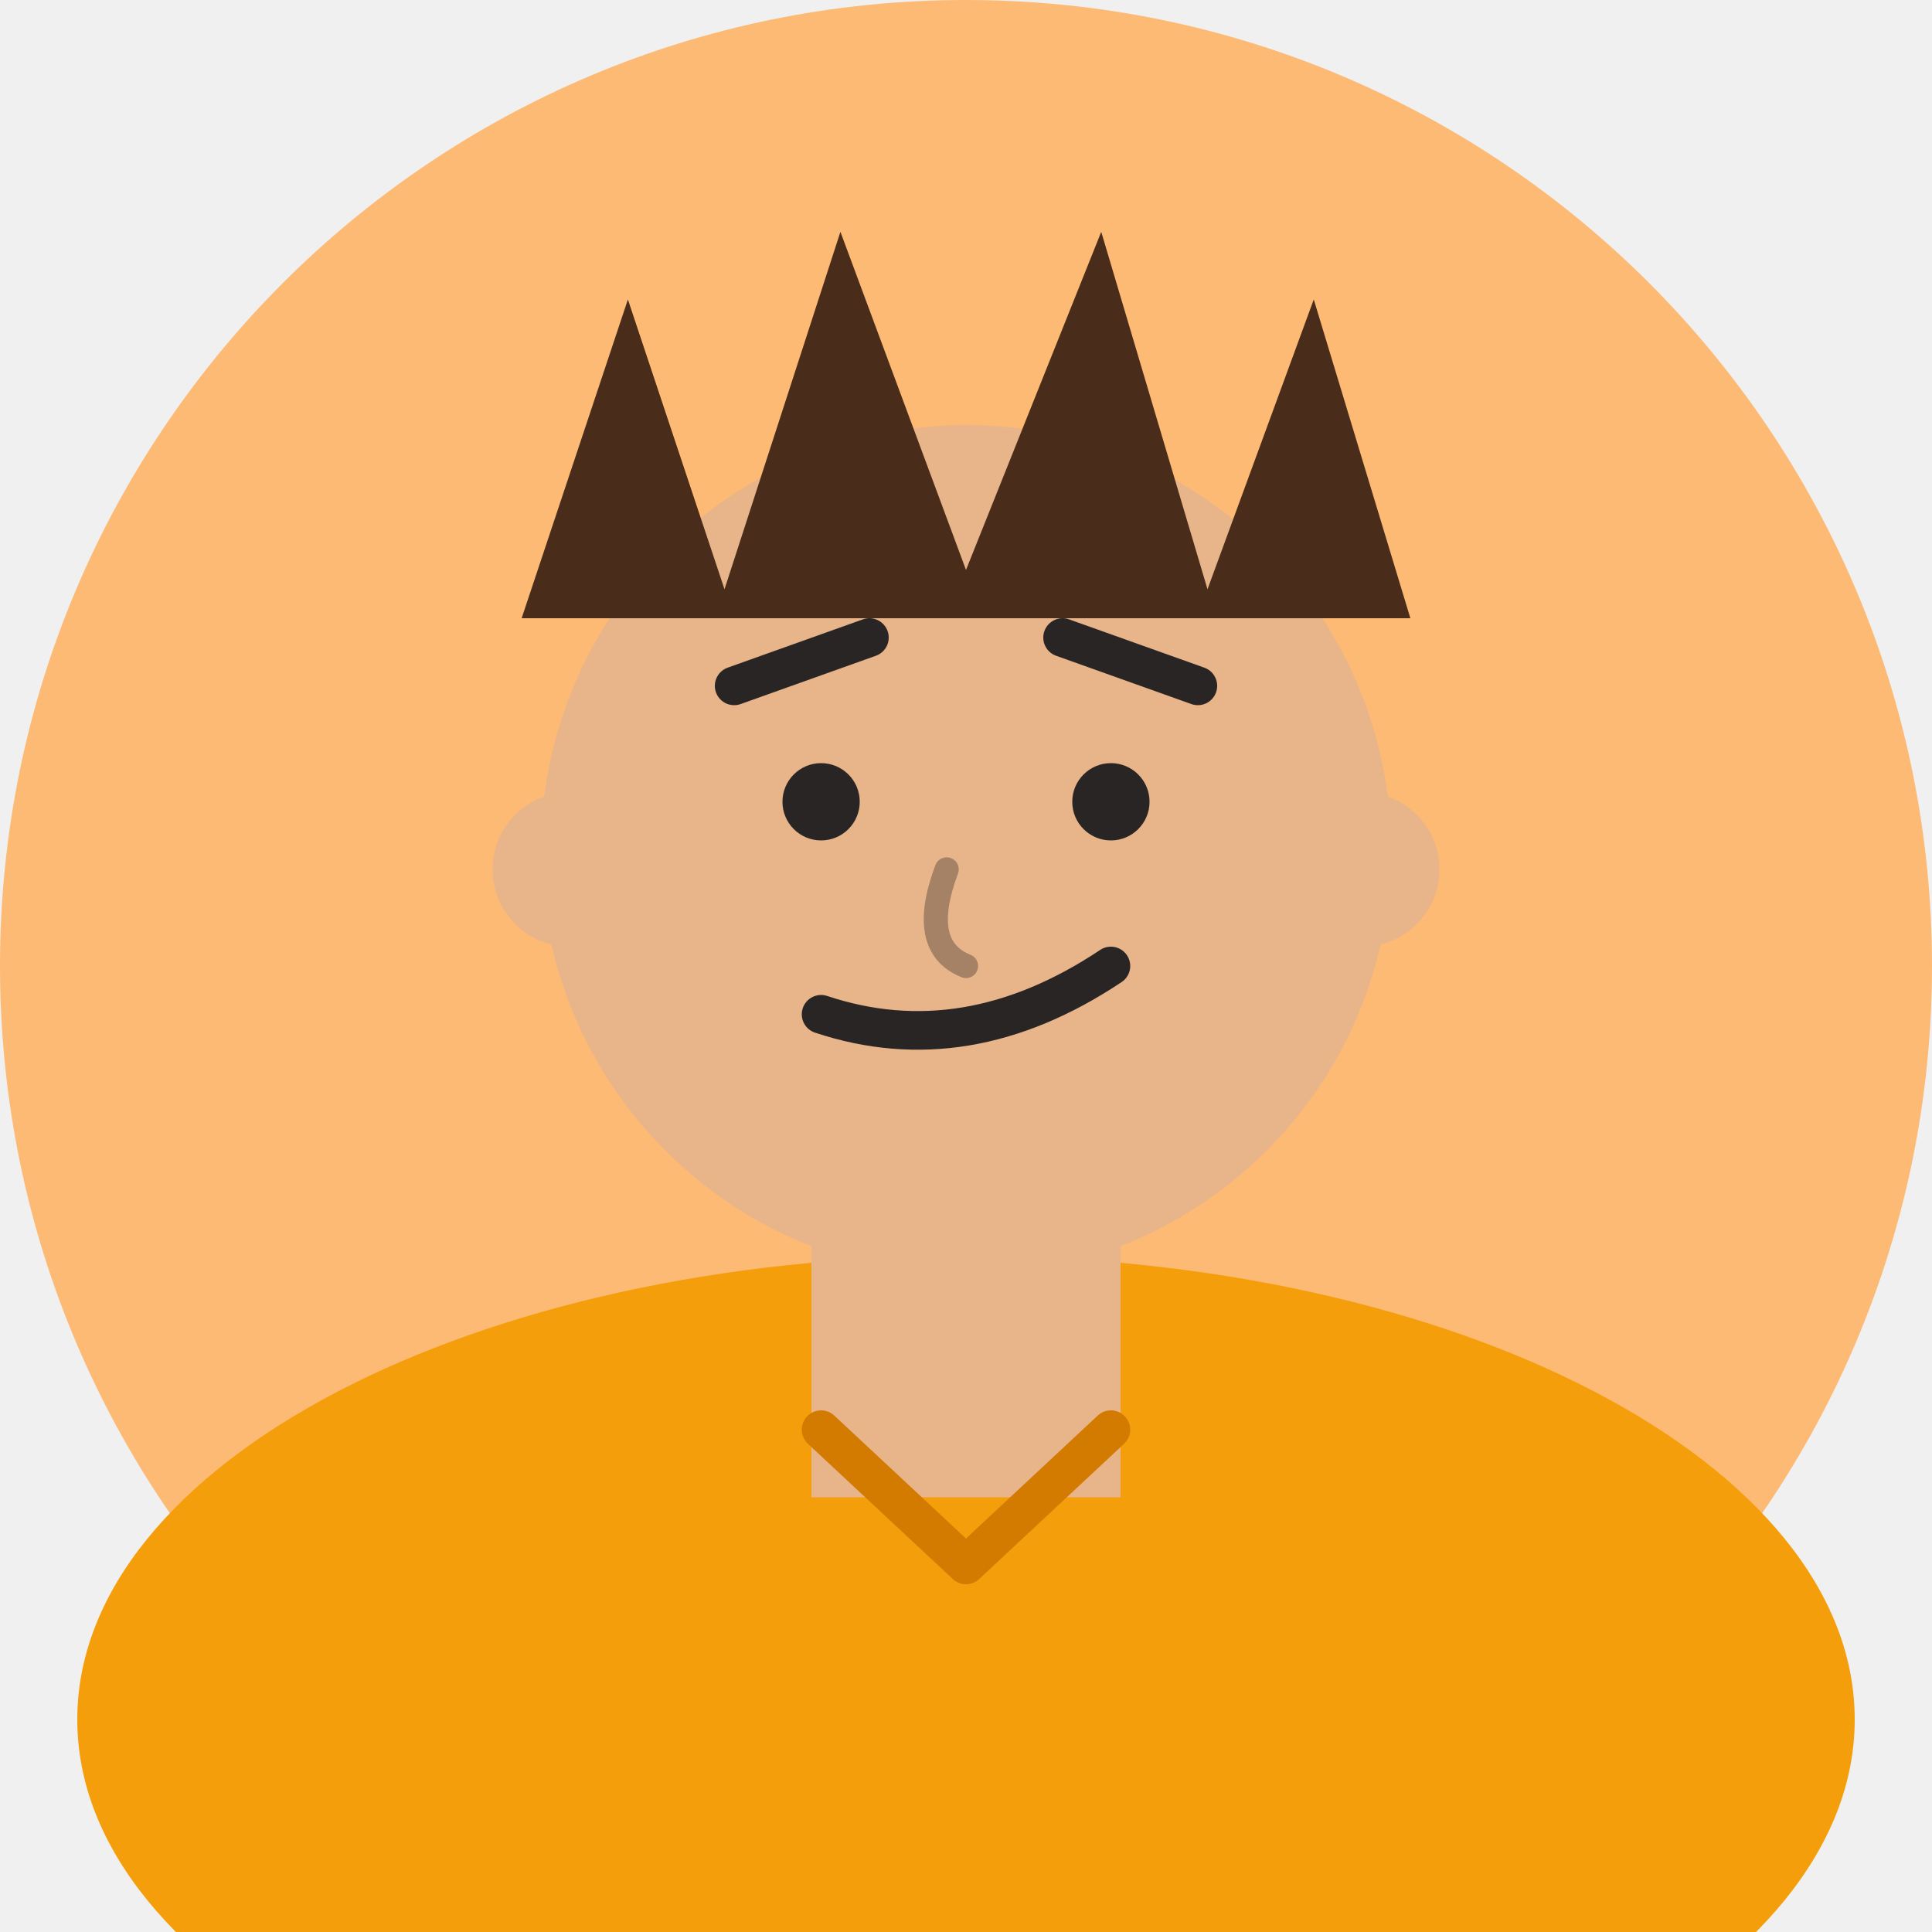
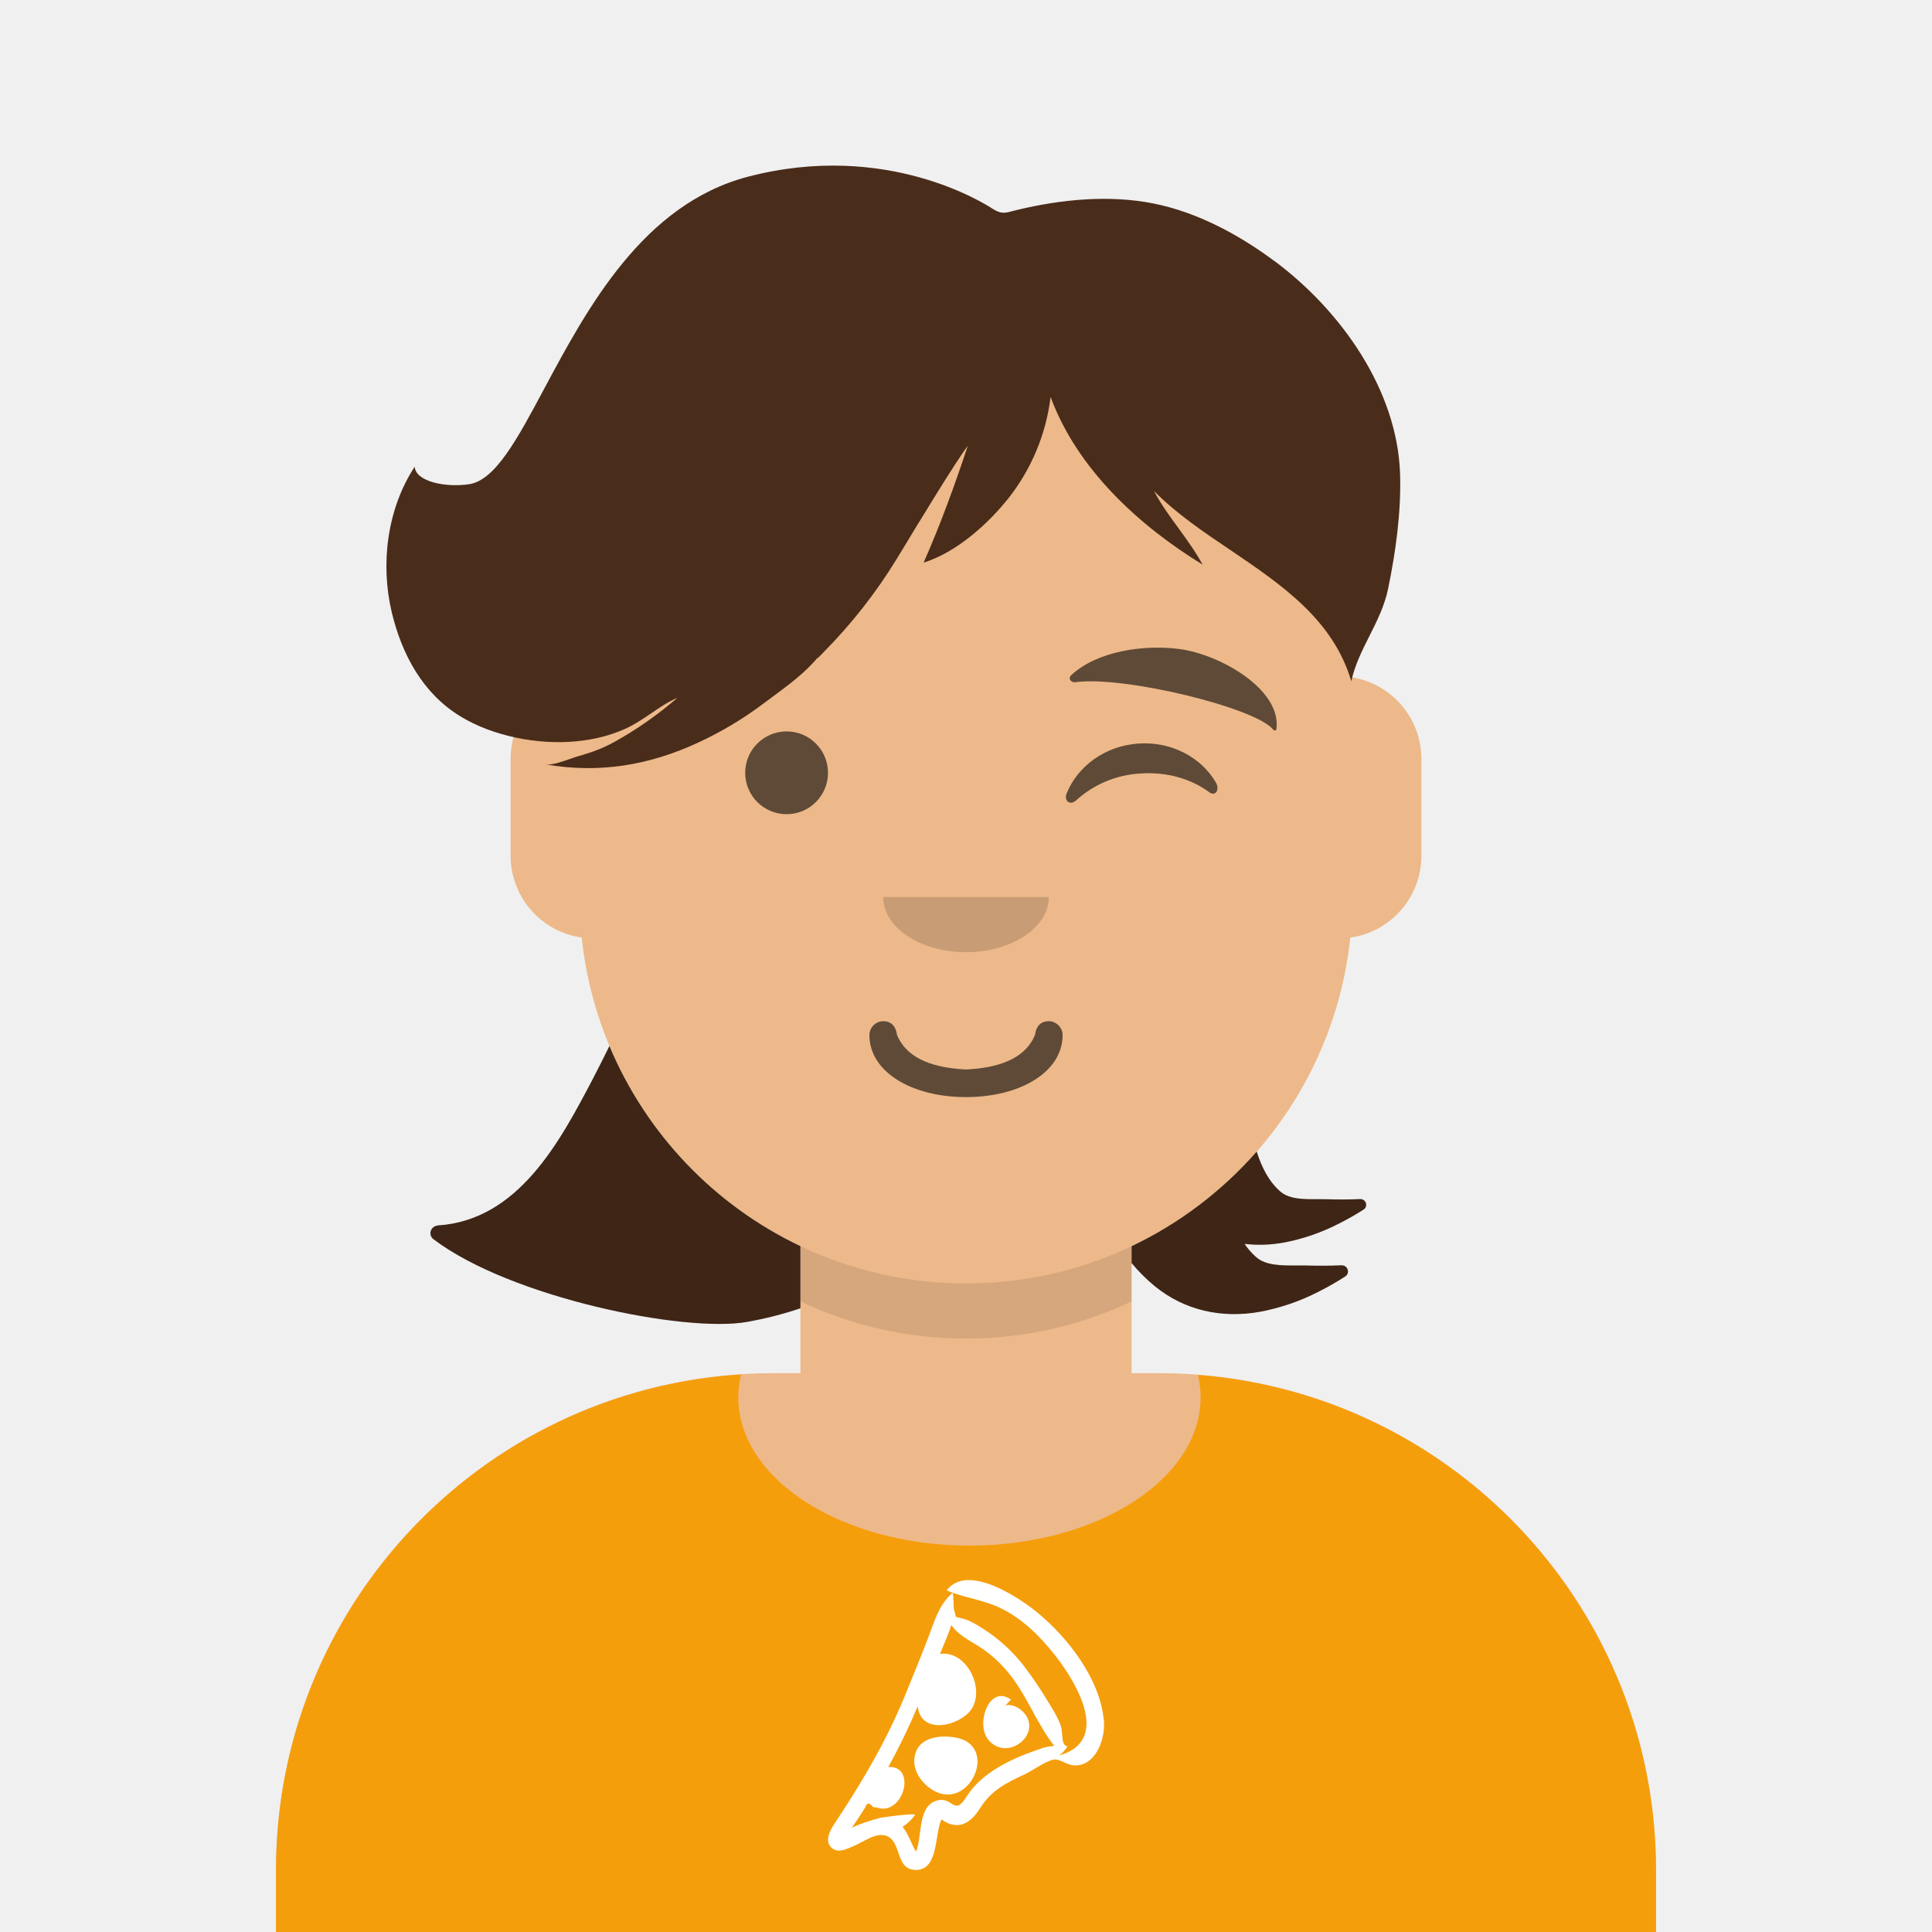
- <svg xmlns="http://www.w3.org/2000/svg" viewBox="0 0 200 200" role="img" aria-label="ユーモラスな仕掛け人">
-   <circle cx="100" cy="100" r="100" fill="#fdba74" />
-   <ellipse cx="100" cy="178" rx="92" ry="48" fill="#f59e0b" />
-   <rect x="84" y="110" width="32" height="45" fill="#e8b48a" />
-   <path d="M85,148 L100,162 L115,148" fill="none" stroke="#d27b00" stroke-width="4" stroke-linecap="round" stroke-linejoin="round" />
-   <circle cx="59" cy="90" r="8" fill="#e8b48a" />
-   <circle cx="141" cy="90" r="8" fill="#e8b48a" />
-   <circle cx="100" cy="88" r="44" fill="#e8b48a" />
-   <path d="M54,64 L65,31 L75,61 L87,24 L100,59 L114,24 L125,61 L136,31 L146,64 Z" fill="#4a2c1a" />
-   <circle cx="85" cy="83" r="4" fill="#292524" />
-   <circle cx="115" cy="83" r="4" fill="#292524" />
-   <line x1="76" y1="71" x2="90" y2="66" stroke="#292524" stroke-width="4" stroke-linecap="round" />
-   <line x1="110" y1="66" x2="124" y2="71" stroke="#292524" stroke-width="4" stroke-linecap="round" />
-   <path d="M98,90 Q95,98 100,100" fill="none" stroke="rgba(41,37,36,0.35)" stroke-width="2.5" stroke-linecap="round" />
-   <path d="M85,105 Q100,110 115,100" fill="none" stroke="#292524" stroke-width="4" stroke-linecap="round" />
+ <svg xmlns="http://www.w3.org/2000/svg" viewBox="0 0 280 280" fill="none" shape-rendering="auto">
+   <mask id="viewboxMask">
+     <rect width="280" height="280" rx="0" ry="0" x="0" y="0" fill="#fff" />
+   </mask>
+   <g mask="url(#viewboxMask)">
+     <g transform="translate(8)">
+       <path d="M132 36a56 56 0 0 0-56 56v6.17A12 12 0 0 0 66 110v14a12 12 0 0 0 10.3 11.88 56.04 56.04 0 0 0 31.7 44.73v18.4h-4a72 72 0 0 0-72 72v9h200v-9a72 72 0 0 0-72-72h-4v-18.39a56.04 56.04 0 0 0 31.7-44.73A12 12 0 0 0 198 124v-14a12 12 0 0 0-10-11.83V92a56 56 0 0 0-56-56Z" fill="#edb98a" />
+       <path d="M108 180.61v8a55.79 55.79 0 0 0 24 5.39c8.59 0 16.73-1.93 24-5.39v-8a55.79 55.79 0 0 1-24 5.39 55.79 55.79 0 0 1-24-5.39Z" fill="#000" fill-opacity=".1" />
+       <g transform="translate(0 170)">
+         <path d="M132.5 54C151 54 166 44.37 166 32.5c0-1.1-.13-2.18-.38-3.23A72 72 0 0 1 232 101.05V110H32v-8.95A72 72 0 0 1 99.4 29.2a14.1 14.1 0 0 0-.4 3.3C99 44.37 114 54 132.5 54Z" fill="#f59e0b" />
+         <g transform="translate(77 58)">
+           <g fill-rule="evenodd" clip-rule="evenodd" fill="#fff">
+             <path d="M65.93 25.4c-4.08 1.37-8.55 3.31-10.9 7.06-1.85 2.95-1.97-.45-4.55.6-2.5 1.02-1.82 5.22-2.73 7.3-.71-1.2-1.05-2.52-1.94-3.6a6.6 6.6 0 0 0 1.81-1.73c.16-.32-4.79.35-5.07.43-1.41.4-2.74.77-4.09 1.43a78.83 78.83 0 0 0 1.96-2.99c.21-.68.58-.68 1.11 0 .75.03 1.18.35 1.96.17 2.92-.66 3.85-6.22.25-5.98a93.38 93.38 0 0 0 4.26-8.8c.5 4.28 6.08 2.8 7.72.52 2.14-3-.6-8.66-4.49-8.11.58-1.38 1.17-2.77 1.65-4.18 1.1 1.6 3 2.39 4.54 3.45a18.2 18.2 0 0 1 4.16 4.01c2.4 3.14 3.8 7 6.22 10.05-.64.04-1.26.16-1.87.36Zm9-4.4c-.62-5.75-5.14-11.6-9.43-15.17-2.55-2.13-10.24-7.39-13.3-3.34 2.46 1.07 5.2 1.33 7.64 2.49 3.32 1.57 5.92 4.16 8.17 7.05 3.14 4.05 7.97 12.28.48 14.39.5-.34.8-.71 1.21-1.31-1-.23-.6-1.88-.95-2.95-.41-1.25-1.21-2.47-1.89-3.59a56.62 56.62 0 0 0-3.5-5.17A23.46 23.46 0 0 0 57.4 8c-.9-.58-1.77-1.1-2.81-1.4-1.35-.4-.91.08-1.28-1.15-.23-.78-.02-1.77-.25-2.6-1.97 1.66-2.6 4.06-3.5 6.39-1.01 2.68-2.12 5.33-3.2 8-2.63 6.53-6.02 12.39-9.88 18.24-.67 1.02-2.17 2.95-1.1 4.17.97 1.1 2.34.3 3.4-.13 1.43-.6 3.38-2.17 4.93-1.35 2 1.05 1.05 4.98 4.21 4.83 3.12-.16 2.53-5.28 3.53-7.32 2.31 1.68 4.18.64 5.58-1.61 1.63-2.61 3.77-3.66 6.51-4.94 1.12-.52 3.04-1.94 4.2-2.12.97-.13 1.9.9 3.19.85 3.1-.11 4.39-4.25 4.02-6.85Z" />
+             <path d="M53.54 23.83c-2.43-.44-5.8-.07-6.03 3.16-.14 1.97 1.4 3.85 3.08 4.66 5.12 2.5 9.1-6.69 2.95-7.82ZM63.34 20.16c-.65-.7-1.7-1.24-2.68-1 .31-.2.57-.6.87-.83-3.16-2.29-5.14 3.47-3.35 5.74 2.72 3.44 8.04-.76 5.16-3.91Z" />
+           </g>
+         </g>
+       </g>
+       <g transform="translate(78 134)">
+         <path d="M40 16c0 5.37 6.16 9 14 9s14-3.63 14-9c0-1.1-.95-2-2-2-1.3 0-1.87.9-2 2-1.24 2.94-4.32 4.72-10 5-5.68-.28-8.76-2.06-10-5-.13-1.1-.7-2-2-2-1.05 0-2 .9-2 2Z" fill="#000" fill-opacity=".6" />
+       </g>
+       <g transform="translate(104 122)">
+         <path fill-rule="evenodd" clip-rule="evenodd" d="M16 8c0 4.42 5.37 8 12 8s12-3.58 12-8" fill="#000" fill-opacity=".16" />
+       </g>
+       <g transform="translate(76 90)">
+         <g fill="#000" fill-opacity=".6">
+           <path d="M36 22a6 6 0 1 1-12 0 6 6 0 0 1 12 0Z" />
+           <path fill-rule="evenodd" clip-rule="evenodd" d="M70.6 24.96c1.59-3.92 5.55-6.86 10.37-7.2 4.8-.33 9.12 2 11.24 5.64.63 1.09-.1 2.06-.93 1.43-2.6-1.93-6.15-3-10-2.73A15.13 15.13 0 0 0 71.95 26c-.84.78-1.81.1-1.35-1.04Z" />
+         </g>
+       </g>
+       <g transform="translate(76 82)">
+         <path d="m22.77 1.58.9-.4C28.93-.91 36.88-.03 41.73 2.3c.57.27.18 1.15-.4 1.1-14.92-1.14-24.96 8.15-28.37 14.45-.1.18-.41.2-.49.03-2.3-5.32 4.45-13.98 10.3-16.3ZM87 12.07c5.75.77 14.74 5.8 13.99 11.6-.03.2-.31.26-.44.1-2.49-3.2-21.71-7.87-28.71-6.9-.64.1-1.07-.57-.63-.98 3.75-3.54 10.62-4.52 15.78-3.82Z" fill-rule="evenodd" clip-rule="evenodd" fill="#000" fill-opacity=".6" />
+       </g>
+       <g transform="translate(-1)">
+         <path d="M177.75 37.86c9.52 7.1 17.76 18.58 18.16 30.82.17 5.5-.62 11.23-1.73 16.62-.5 2.46-1.6 4.66-2.7 6.85-1.07 2.12-2.13 4.24-2.64 6.58-2.63-8.93-10.09-13.97-17.5-19-3.96-2.66-7.9-5.33-11.1-8.58 1.02 1.93 2.3 3.7 3.6 5.46 1.23 1.7 2.47 3.4 3.45 5.22-9.24-5.66-18.2-13.88-22.03-24.3a29.46 29.46 0 0 1-6.1 14.67c-3.02 3.8-7.59 7.87-12.3 9.34 2.43-5.5 4.5-11.21 6.4-16.92-1.78 2.31-7.21 11.29-9.6 15.23l-.77 1.26a73.9 73.9 0 0 1-10.47 13.35c-.5.53-1.42 1.52-.67.54-1.85 2.35-4.45 4.26-6.9 6.07l-1.4 1.04a51.67 51.67 0 0 1-9.2 5.48c-7.1 3.31-14.38 4.54-22.11 3.2.9.1 2.35-.4 3.53-.82a20 20 0 0 1 1.22-.4c1.8-.5 3.47-1.12 5.11-2.02a53.85 53.85 0 0 0 9.18-6.42c-1.37.58-2.6 1.42-3.84 2.27-1.23.83-2.46 1.67-3.83 2.27-2.28 1-4.54 1.53-7.03 1.77-5.46.53-12-.72-16.72-3.6-5.5-3.32-8.54-9.04-9.99-15.13-1.68-7.06-.63-15.04 3.33-21.07.13 2.14 4.43 3.06 7.92 2.53 3.77-.59 6.95-6.52 10.9-13.93 6.19-11.55 14.28-26.67 29.52-30.64 19.96-5.2 34.21 3.87 35.42 4.66 1.22.78 1.8.63 2.93.32l.68-.17c6.35-1.52 13.26-2.2 19.7-.92 6.35 1.26 12.43 4.54 17.57 8.38ZM71.93 110.75l.2.04a1.6 1.6 0 0 1-.2-.04ZM79 156.2c.8-1.53 1.57-3.06 2.32-4.6A56.2 56.2 0 0 0 109 180.6v9.01a54.4 54.4 0 0 1-7.73 1.97c-9 1.62-34.32-3.53-45.44-11.98-.85-.65-.42-1.92.67-2 11.66-.8 17.63-12.13 22.4-21.2l.1-.2ZM157 183.05v-2.44c6.95-3.3 13.11-8 18.13-13.71.71 2.24 1.75 4.33 3.43 5.79 1.32 1.14 3.48 1.12 5.34 1.1l1.2.01c1.67.05 3.34.06 5.02-.02.83-.03 1.2 1.02.53 1.5a39.2 39.2 0 0 1-3.64 2.07 29.3 29.3 0 0 1-7.98 2.74c-1.92.34-3.82.4-5.66.18a9.84 9.84 0 0 0 1.7 1.94c1.41 1.22 3.72 1.2 5.7 1.19h1.28c1.79.05 3.58.06 5.36-.02.9-.04 1.3 1.09.57 1.6a41.97 41.97 0 0 1-3.88 2.22 31.24 31.24 0 0 1-8.53 2.92c-5.5.97-10.86-.18-15.19-3.7a24.9 24.9 0 0 1-3.38-3.37Z" fill="#4a2c1a" />
+         <path d="M81.32 151.6c-.75 1.54-1.51 3.07-2.31 4.6l-.1.18c-4.77 9.08-10.74 20.42-22.4 21.22-1.09.07-1.52 1.34-.67 1.99 11.12 8.45 36.43 13.6 45.44 11.98a54.4 54.4 0 0 0 7.73-1.96v-8.99a56.2 56.2 0 0 1-27.68-29ZM157 180.61v2.44a24.9 24.9 0 0 0 3.38 3.36c4.33 3.53 9.7 4.68 15.2 3.71a31.24 31.24 0 0 0 8.51-2.92 41.97 41.97 0 0 0 3.89-2.22c.72-.51.32-1.64-.57-1.6-1.78.08-3.57.07-5.35.02h-1.29c-1.98.01-4.29.03-5.7-1.2a9.84 9.84 0 0 1-1.7-1.93c1.84.22 3.74.16 5.66-.18a29.3 29.3 0 0 0 7.98-2.73 39.2 39.2 0 0 0 3.64-2.08c.68-.48.3-1.53-.53-1.5a69.9 69.9 0 0 1-5.02.02h-1.2c-1.86.01-4.02.03-5.34-1.11-1.69-1.46-2.72-3.55-3.43-5.8A56.18 56.18 0 0 1 157 180.62Z" fill="#000" fill-opacity=".16" />
+       </g>
+       <g transform="translate(49 72)" />
+       <g transform="translate(62 42)" />
+     </g>
+   </g>
</svg>
